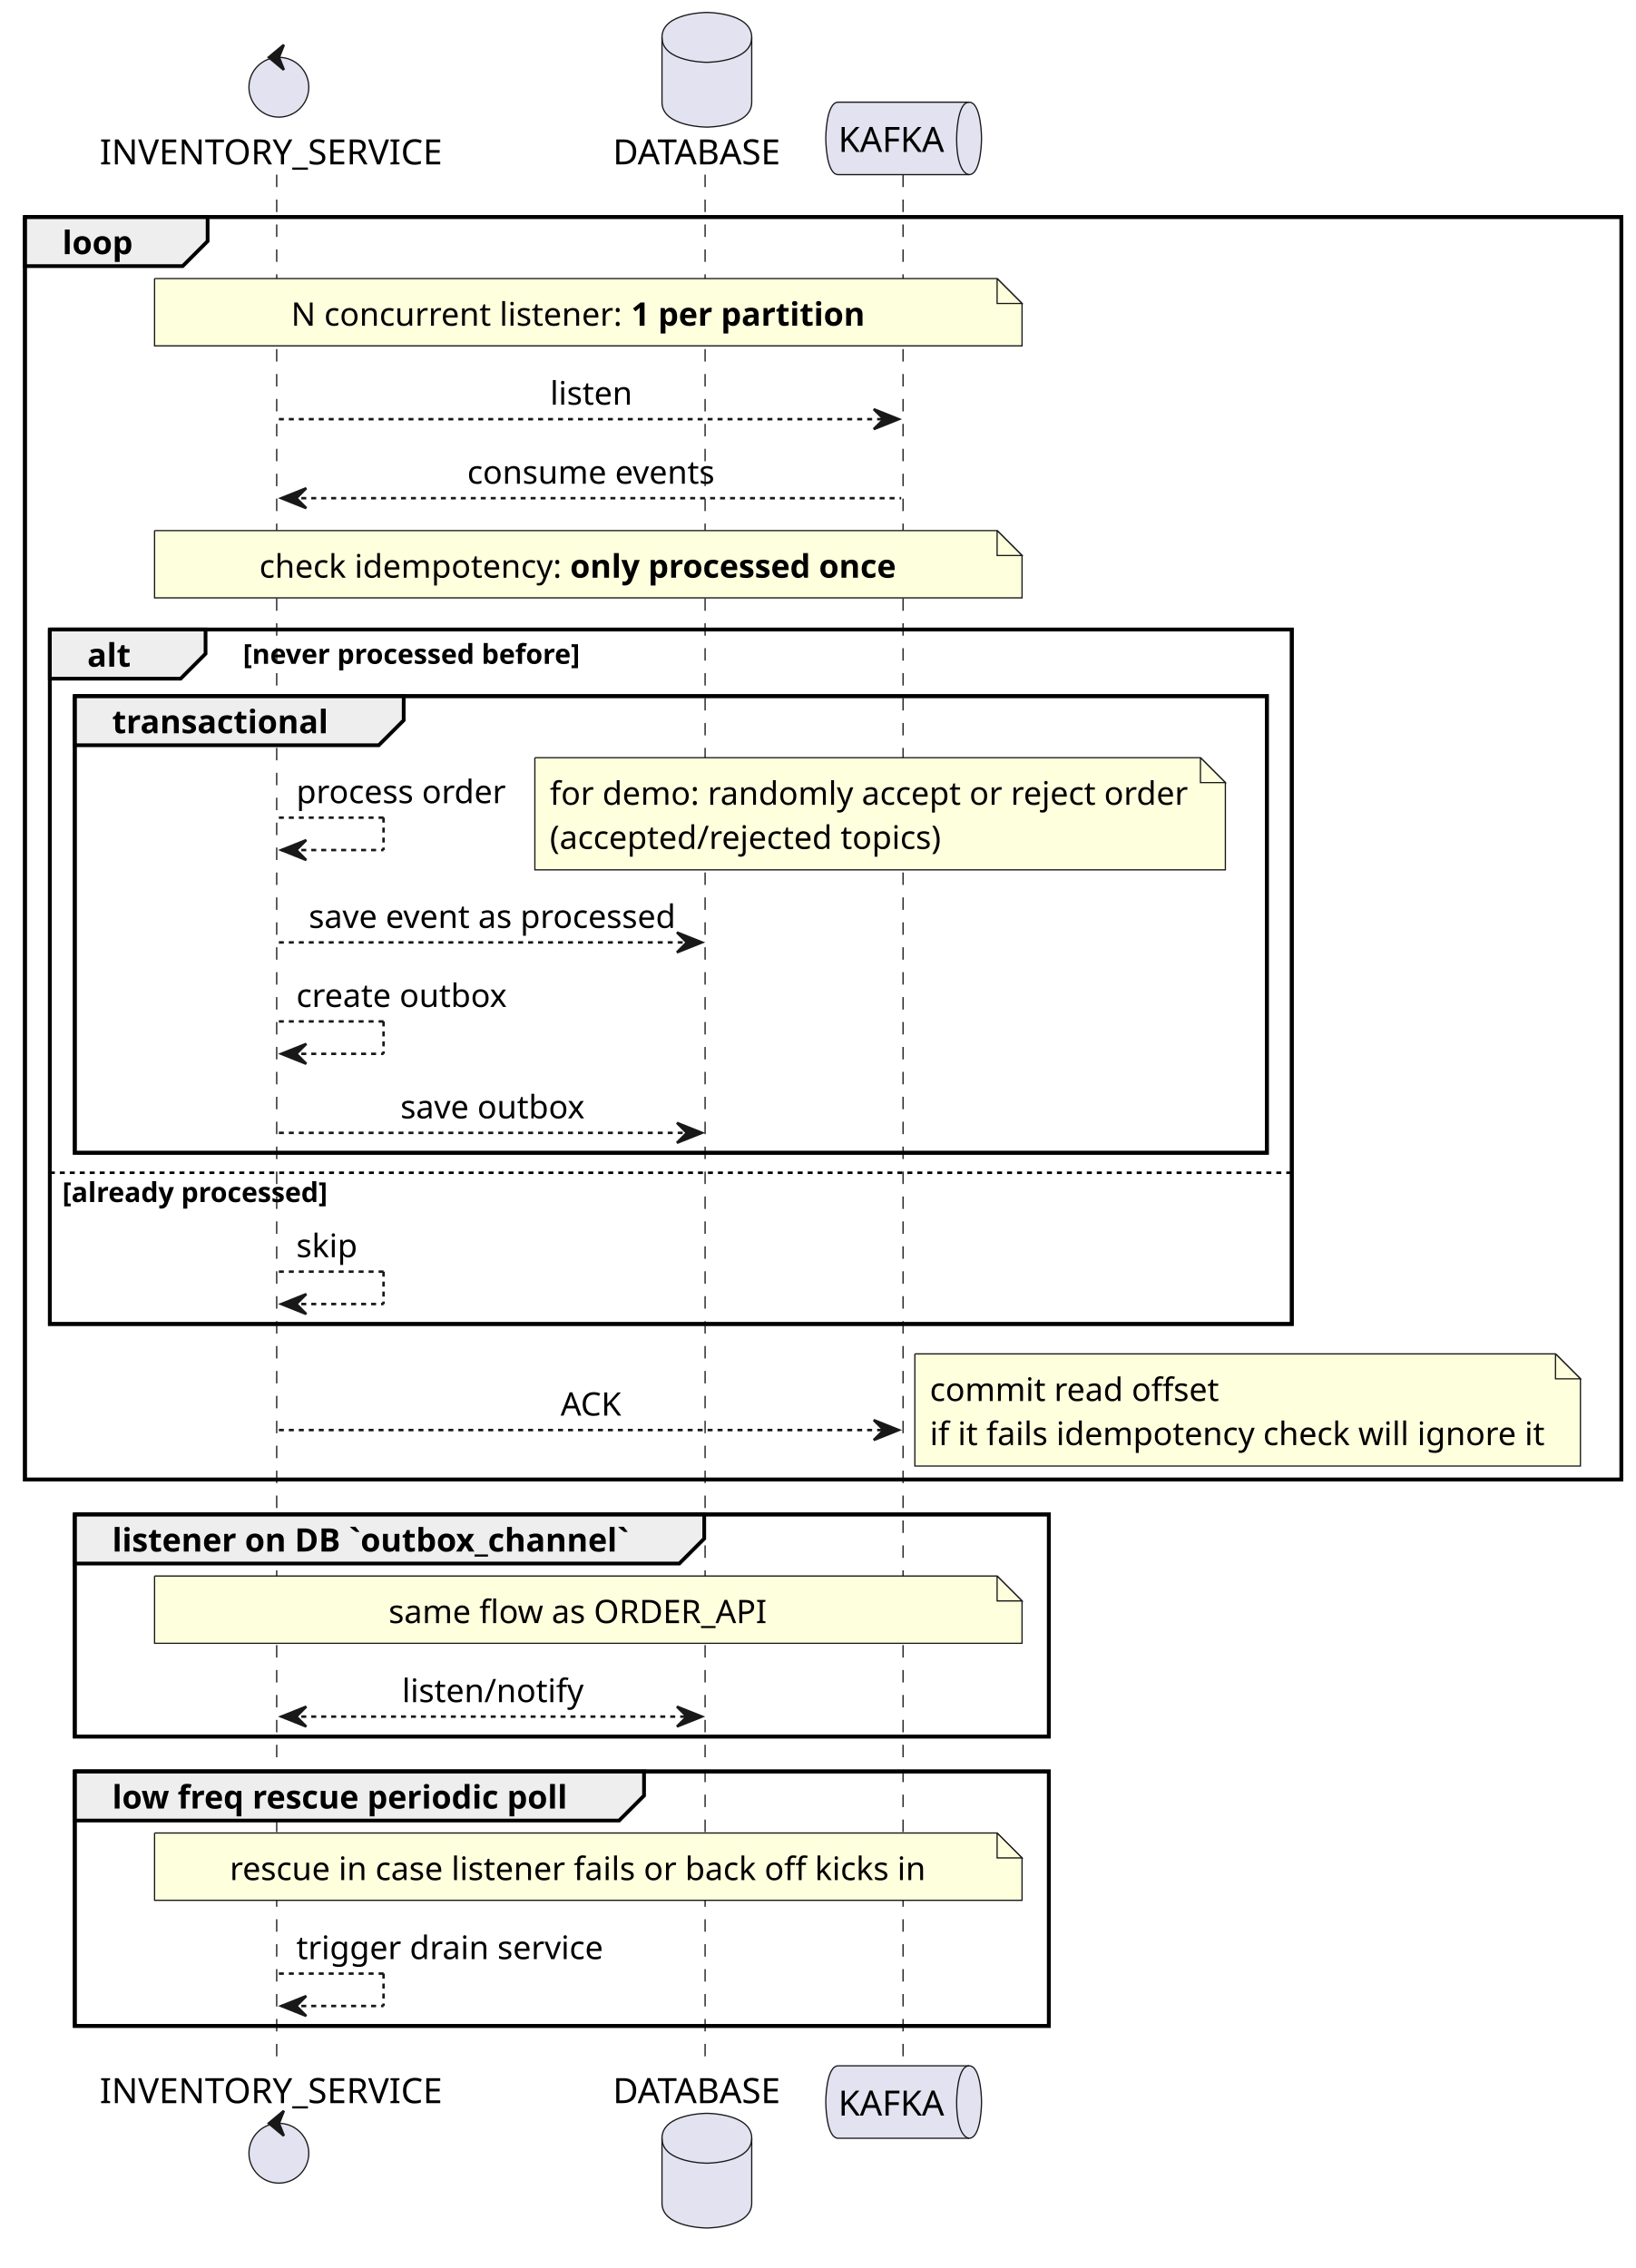
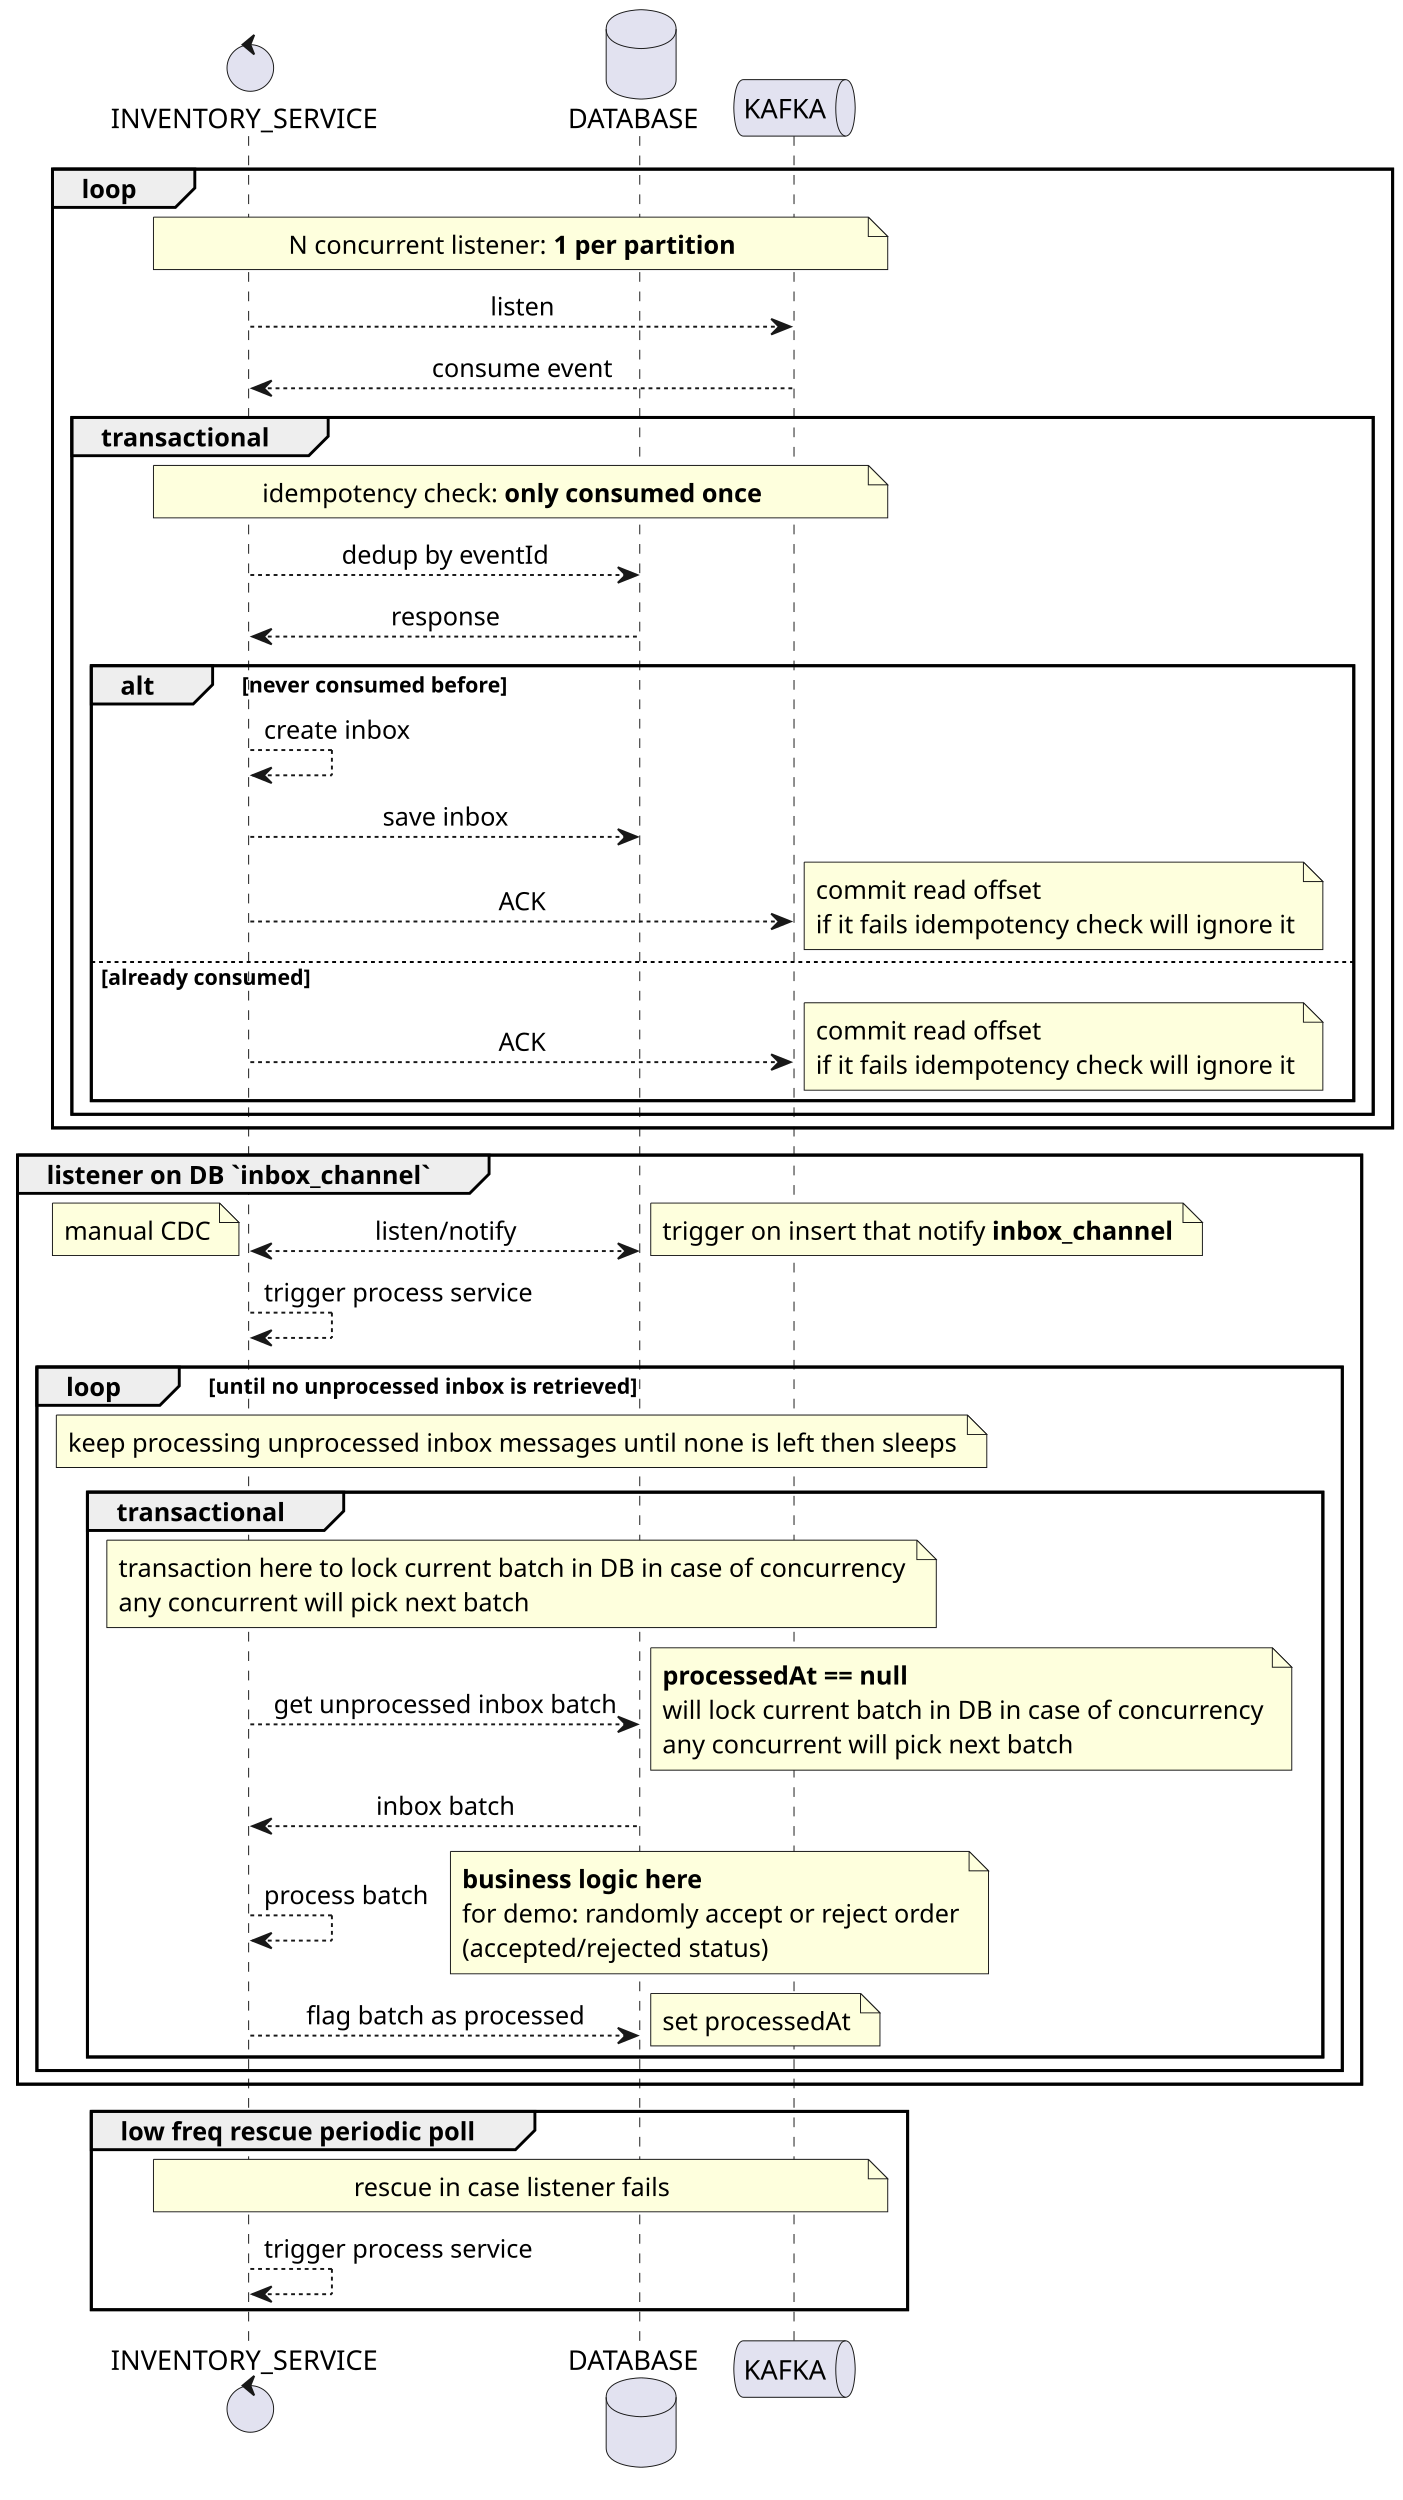
- <svg xmlns="http://www.w3.org/2000/svg" contentStyleType="text/css" data-diagram-type="SEQUENCE" height="910px" preserveAspectRatio="none" style="width:656px;height:910px;background:#FFFFFF;" version="1.1" viewBox="0 0 656 910" width="656px" zoomAndPan="magnify">
+ <svg xmlns="http://www.w3.org/2000/svg" contentStyleType="text/css" data-diagram-type="SEQUENCE" height="1287px" preserveAspectRatio="none" style="width:722px;height:1287px;background:#FFFFFF;" version="1.1" viewBox="0 0 722 1287" width="722px" zoomAndPan="magnify">
  <defs />
  <g>
-     <rect fill="none" height="506.572" style="stroke:#000000;stroke-width:1.5;" width="640.432" x="10" y="87.068" />
-     <rect fill="none" height="278.63" style="stroke:#000000;stroke-width:1.5;" width="498.22" x="20" y="252.598" />
-     <rect fill="none" height="183.236" style="stroke:#000000;stroke-width:1.5;" width="478.22" x="30" y="279.304" />
-     <rect fill="none" height="89.118" style="stroke:#000000;stroke-width:1.5;" width="390.755" x="30" y="607.64" />
-     <rect fill="none" height="102.118" style="stroke:#000000;stroke-width:1.5;" width="390.755" x="30" y="710.758" />
+     <rect fill="none" height="493.572" style="stroke:#000000;stroke-width:1.5;" width="689.929" x="27" y="87.068" />
+     <rect fill="none" height="358.748" style="stroke:#000000;stroke-width:1.5;" width="669.929" x="37" y="214.892" />
+     <rect fill="none" height="223.924" style="stroke:#000000;stroke-width:1.5;" width="649.929" x="47" y="342.716" />
+     <rect fill="none" height="478.296" style="stroke:#000000;stroke-width:1.5;" width="692.015" x="9" y="594.64" />
+     <rect fill="none" height="362.178" style="stroke:#000000;stroke-width:1.5;" width="672.015" x="19" y="703.758" />
+     <rect fill="none" height="290.766" style="stroke:#000000;stroke-width:1.5;" width="636.015" x="45" y="768.17" />
+     <rect fill="none" height="102.118" style="stroke:#000000;stroke-width:1.5;" width="420.252" x="47" y="1086.936" />
    <g class="participant-lifeline" data-entity-uid="part1" data-qualified-name="SERVICE" id="part1-lifeline">
      <g>
-         <rect fill="#000000" fill-opacity="0" height="759.808" width="8" x="107.866" y="70.068" />
-         <line style="stroke:#181818;stroke-width:0.5;stroke-dasharray:5,5;" x1="111" x2="111" y1="70.068" y2="829.876" />
+         <rect fill="#000000" fill-opacity="0" height="1135.986" width="8" x="124.866" y="70.068" />
+         <line style="stroke:#181818;stroke-width:0.5;stroke-dasharray:5,5;" x1="128" x2="128" y1="70.068" y2="1206.054" />
      </g>
    </g>
    <g class="participant-lifeline" data-entity-uid="part2" data-qualified-name="DB" id="part2-lifeline">
      <g>
-         <rect fill="#000000" fill-opacity="0" height="759.808" width="8" x="279.559" y="70.068" />
-         <line style="stroke:#181818;stroke-width:0.5;stroke-dasharray:5,5;" x1="282.853" x2="282.853" y1="70.068" y2="829.876" />
+         <rect fill="#000000" fill-opacity="0" height="1135.986" width="8" x="326.056" y="70.068" />
+         <line style="stroke:#181818;stroke-width:0.5;stroke-dasharray:5,5;" x1="329.35" x2="329.35" y1="70.068" y2="1206.054" />
      </g>
    </g>
    <g class="participant-lifeline" data-entity-uid="part3" data-qualified-name="K" id="part3-lifeline">
      <g>
-         <rect fill="#000000" fill-opacity="0" height="759.808" width="8" x="358.51" y="70.068" />
-         <line style="stroke:#181818;stroke-width:0.5;stroke-dasharray:5,5;" x1="362.265" x2="362.265" y1="70.068" y2="829.876" />
+         <rect fill="#000000" fill-opacity="0" height="1135.986" width="8" x="405.007" y="70.068" />
+         <line style="stroke:#181818;stroke-width:0.5;stroke-dasharray:5,5;" x1="408.762" x2="408.762" y1="70.068" y2="1206.054" />
      </g>
    </g>
    <g class="participant participant-head" data-entity-uid="part1" data-qualified-name="SERVICE" id="part1-head">
-       <text fill="#000000" font-family="sans-serif" font-size="14" lengthAdjust="spacing" textLength="137.731" x="40" y="65.966">INVENTORY_SERVICE</text>
-       <ellipse cx="111.866" cy="35" fill="#E2E2F0" rx="12" ry="12" style="stroke:#181818;stroke-width:0.5;" />
-       <polygon fill="#181818" points="107.866,23,113.866,18,111.866,23,113.866,28,107.866,23" style="stroke:#181818;stroke-width:1;" />
+       <text fill="#000000" font-family="sans-serif" font-size="14" lengthAdjust="spacing" textLength="137.731" x="57" y="65.966">INVENTORY_SERVICE</text>
+       <ellipse cx="128.866" cy="35" fill="#E2E2F0" rx="12" ry="12" style="stroke:#181818;stroke-width:0.5;" />
+       <polygon fill="#181818" points="124.866,23,130.866,18,128.866,23,130.866,28,124.866,23" style="stroke:#181818;stroke-width:1;" />
    </g>
    <g class="participant participant-tail" data-entity-uid="part1" data-qualified-name="SERVICE" id="part1-tail">
-       <text fill="#000000" font-family="sans-serif" font-size="14" lengthAdjust="spacing" textLength="137.731" x="40" y="843.842">INVENTORY_SERVICE</text>
-       <ellipse cx="111.866" cy="863.944" fill="#E2E2F0" rx="12" ry="12" style="stroke:#181818;stroke-width:0.5;" />
-       <polygon fill="#181818" points="107.866,851.944,113.866,846.944,111.866,851.944,113.866,856.944,107.866,851.944" style="stroke:#181818;stroke-width:1;" />
+       <text fill="#000000" font-family="sans-serif" font-size="14" lengthAdjust="spacing" textLength="137.731" x="57" y="1220.02">INVENTORY_SERVICE</text>
+       <ellipse cx="128.866" cy="1240.122" fill="#E2E2F0" rx="12" ry="12" style="stroke:#181818;stroke-width:0.5;" />
+       <polygon fill="#181818" points="124.866,1228.122,130.866,1223.122,128.866,1228.122,130.866,1233.122,124.866,1228.122" style="stroke:#181818;stroke-width:1;" />
    </g>
    <g class="participant participant-head" data-entity-uid="part2" data-qualified-name="DB" id="part2-head">
-       <text fill="#000000" font-family="sans-serif" font-size="14" lengthAdjust="spacing" textLength="69.412" x="245.853" y="65.966">DATABASE</text>
-       <path d="M265.559,15 C265.559,5 283.559,5 283.559,5 C283.559,5 301.559,5 301.559,15 L301.559,41 C301.559,51 283.559,51 283.559,51 C283.559,51 265.559,51 265.559,41 L265.559,15" fill="#E2E2F0" style="stroke:#181818;stroke-width:0.5;" />
-       <path d="M265.559,15 C265.559,25 283.559,25 283.559,25 C283.559,25 301.559,25 301.559,15" fill="none" style="stroke:#181818;stroke-width:0.5;" />
+       <text fill="#000000" font-family="sans-serif" font-size="14" lengthAdjust="spacing" textLength="69.412" x="292.35" y="65.966">DATABASE</text>
+       <path d="M312.056,15 C312.056,5 330.056,5 330.056,5 C330.056,5 348.056,5 348.056,15 L348.056,41 C348.056,51 330.056,51 330.056,51 C330.056,51 312.056,51 312.056,41 L312.056,15" fill="#E2E2F0" style="stroke:#181818;stroke-width:0.5;" />
+       <path d="M312.056,15 C312.056,25 330.056,25 330.056,25 C330.056,25 348.056,25 348.056,15" fill="none" style="stroke:#181818;stroke-width:0.5;" />
    </g>
    <g class="participant participant-tail" data-entity-uid="part2" data-qualified-name="DB" id="part2-tail">
-       <text fill="#000000" font-family="sans-serif" font-size="14" lengthAdjust="spacing" textLength="69.412" x="245.853" y="843.842">DATABASE</text>
-       <path d="M265.559,857.944 C265.559,847.944 283.559,847.944 283.559,847.944 C283.559,847.944 301.559,847.944 301.559,857.944 L301.559,883.944 C301.559,893.944 283.559,893.944 283.559,893.944 C283.559,893.944 265.559,893.944 265.559,883.944 L265.559,857.944" fill="#E2E2F0" style="stroke:#181818;stroke-width:0.5;" />
-       <path d="M265.559,857.944 C265.559,867.944 283.559,867.944 283.559,867.944 C283.559,867.944 301.559,867.944 301.559,857.944" fill="none" style="stroke:#181818;stroke-width:0.5;" />
+       <text fill="#000000" font-family="sans-serif" font-size="14" lengthAdjust="spacing" textLength="69.412" x="292.35" y="1220.02">DATABASE</text>
+       <path d="M312.056,1234.122 C312.056,1224.122 330.056,1224.122 330.056,1224.122 C330.056,1224.122 348.056,1224.122 348.056,1234.122 L348.056,1260.122 C348.056,1270.122 330.056,1270.122 330.056,1270.122 C330.056,1270.122 312.056,1270.122 312.056,1260.122 L312.056,1234.122" fill="#E2E2F0" style="stroke:#181818;stroke-width:0.5;" />
+       <path d="M312.056,1234.122 C312.056,1244.122 330.056,1244.122 330.056,1244.122 C330.056,1244.122 348.056,1244.122 348.056,1234.122" fill="none" style="stroke:#181818;stroke-width:0.5;" />
    </g>
    <g class="participant participant-head" data-entity-uid="part3" data-qualified-name="K" id="part3-head">
-       <path d="M336.265,41 L388.755,41 C393.755,41 393.755,55.534 393.755,55.534 C393.755,55.534 393.755,70.068 388.755,70.068 L336.265,70.068 C331.265,70.068 331.265,55.534 331.265,55.534 C331.265,55.534 331.265,41 336.265,41" fill="#E2E2F0" style="stroke:#181818;stroke-width:0.5;" />
-       <path d="M388.755,41 C383.755,41 383.755,55.534 383.755,55.534 C383.755,70.068 388.755,70.068 388.755,70.068" fill="none" style="stroke:#181818;stroke-width:0.5;" />
-       <text fill="#000000" font-family="sans-serif" font-size="14" lengthAdjust="spacing" textLength="42.49" x="336.265" y="60.966">KAFKA</text>
+       <path d="M382.762,41 L435.252,41 C440.252,41 440.252,55.534 440.252,55.534 C440.252,55.534 440.252,70.068 435.252,70.068 L382.762,70.068 C377.762,70.068 377.762,55.534 377.762,55.534 C377.762,55.534 377.762,41 382.762,41" fill="#E2E2F0" style="stroke:#181818;stroke-width:0.5;" />
+       <path d="M435.252,41 C430.252,41 430.252,55.534 430.252,55.534 C430.252,70.068 435.252,70.068 435.252,70.068" fill="none" style="stroke:#181818;stroke-width:0.5;" />
+       <text fill="#000000" font-family="sans-serif" font-size="14" lengthAdjust="spacing" textLength="42.49" x="382.762" y="60.966">KAFKA</text>
    </g>
    <g class="participant participant-tail" data-entity-uid="part3" data-qualified-name="K" id="part3-tail">
-       <path d="M336.265,828.876 L388.755,828.876 C393.755,828.876 393.755,843.41 393.755,843.41 C393.755,843.41 393.755,857.944 388.755,857.944 L336.265,857.944 C331.265,857.944 331.265,843.41 331.265,843.41 C331.265,843.41 331.265,828.876 336.265,828.876" fill="#E2E2F0" style="stroke:#181818;stroke-width:0.5;" />
-       <path d="M388.755,828.876 C383.755,828.876 383.755,843.41 383.755,843.41 C383.755,857.944 388.755,857.944 388.755,857.944" fill="none" style="stroke:#181818;stroke-width:0.5;" />
-       <text fill="#000000" font-family="sans-serif" font-size="14" lengthAdjust="spacing" textLength="42.49" x="336.265" y="848.842">KAFKA</text>
-     </g>
-     <path d="M10,87.068 L83.288,87.068 L83.288,96.774 L73.288,106.774 L10,106.774 L10,87.068" fill="#EEEEEE" style="stroke:#000000;stroke-width:1.5;" />
-     <rect fill="none" height="506.572" style="stroke:#000000;stroke-width:1.5;" width="640.432" x="10" y="87.068" />
-     <text fill="#000000" font-family="sans-serif" font-size="13" font-weight="bold" lengthAdjust="spacing" textLength="28.288" x="25" y="101.965">loop</text>
-     <path d="M62,111.774 L62,138.774 L410,138.774 L410,121.774 L400,111.774 L62,111.774" fill="#FEFFDD" style="stroke:#181818;stroke-width:0.5;" />
-     <path d="M400,111.774 L400,121.774 L410,121.774 L400,111.774" fill="#FEFFDD" style="stroke:#181818;stroke-width:0.5;" />
-     <text fill="#000000" font-family="sans-serif" font-size="13" lengthAdjust="spacing" textLength="133.029" x="116.775" y="130.671">N concurrent listener:</text>
-     <text fill="#000000" font-family="sans-serif" font-size="13" font-weight="bold" lengthAdjust="spacing" textLength="93.795" x="253.184" y="130.671">1 per partition</text>
+       <path d="M382.762,1205.054 L435.252,1205.054 C440.252,1205.054 440.252,1219.588 440.252,1219.588 C440.252,1219.588 440.252,1234.122 435.252,1234.122 L382.762,1234.122 C377.762,1234.122 377.762,1219.588 377.762,1219.588 C377.762,1219.588 377.762,1205.054 382.762,1205.054" fill="#E2E2F0" style="stroke:#181818;stroke-width:0.5;" />
+       <path d="M435.252,1205.054 C430.252,1205.054 430.252,1219.588 430.252,1219.588 C430.252,1234.122 435.252,1234.122 435.252,1234.122" fill="none" style="stroke:#181818;stroke-width:0.5;" />
+       <text fill="#000000" font-family="sans-serif" font-size="14" lengthAdjust="spacing" textLength="42.49" x="382.762" y="1225.02">KAFKA</text>
+     </g>
+     <path d="M27,87.068 L100.288,87.068 L100.288,96.774 L90.288,106.774 L27,106.774 L27,87.068" fill="#EEEEEE" style="stroke:#000000;stroke-width:1.5;" />
+     <rect fill="none" height="493.572" style="stroke:#000000;stroke-width:1.5;" width="689.929" x="27" y="87.068" />
+     <text fill="#000000" font-family="sans-serif" font-size="13" font-weight="bold" lengthAdjust="spacing" textLength="28.288" x="42" y="101.965">loop</text>
+     <path d="M79,111.774 L79,138.774 L457,138.774 L457,121.774 L447,111.774 L79,111.774" fill="#FEFFDD" style="stroke:#181818;stroke-width:0.5;" />
+     <path d="M447,111.774 L447,121.774 L457,121.774 L447,111.774" fill="#FEFFDD" style="stroke:#181818;stroke-width:0.5;" />
+     <text fill="#000000" font-family="sans-serif" font-size="13" lengthAdjust="spacing" textLength="133.029" x="148.524" y="130.671">N concurrent listener:</text>
+     <text fill="#000000" font-family="sans-serif" font-size="13" font-weight="bold" lengthAdjust="spacing" textLength="93.795" x="284.933" y="130.671">1 per partition</text>
    <g class="message" data-entity-1="part1" data-entity-2="part3" id="msg1">
-       <polygon fill="#181818" points="350.51,164.186,360.51,168.186,350.51,172.186,354.51,168.186" style="stroke:#181818;stroke-width:1;" />
-       <line style="stroke:#181818;stroke-width:1;stroke-dasharray:2,2;" x1="111.866" x2="356.51" y1="168.186" y2="168.186" />
-       <text fill="#000000" font-family="sans-serif" font-size="13" lengthAdjust="spacing" textLength="32.994" x="220.691" y="162.377">listen</text>
+       <polygon fill="#181818" points="397.007,164.186,407.007,168.186,397.007,172.186,401.007,168.186" style="stroke:#181818;stroke-width:1;" />
+       <line style="stroke:#181818;stroke-width:1;stroke-dasharray:2,2;" x1="128.866" x2="403.007" y1="168.186" y2="168.186" />
+       <text fill="#000000" font-family="sans-serif" font-size="13" lengthAdjust="spacing" textLength="32.994" x="252.439" y="162.377">listen</text>
    </g>
    <g class="message" data-entity-1="part3" data-entity-2="part1" id="msg2">
-       <polygon fill="#181818" points="122.866,195.892,112.866,199.892,122.866,203.892,118.866,199.892" style="stroke:#181818;stroke-width:1;" />
-       <line style="stroke:#181818;stroke-width:1;stroke-dasharray:2,2;" x1="116.866" x2="361.51" y1="199.892" y2="199.892" />
-       <text fill="#000000" font-family="sans-serif" font-size="13" lengthAdjust="spacing" textLength="99.489" x="187.443" y="194.083">consume events</text>
-     </g>
-     <path d="M62,212.892 L62,239.892 L410,239.892 L410,222.892 L400,212.892 L62,212.892" fill="#FEFFDD" style="stroke:#181818;stroke-width:0.5;" />
-     <path d="M400,212.892 L400,222.892 L410,222.892 L400,212.892" fill="#FEFFDD" style="stroke:#181818;stroke-width:0.5;" />
-     <text fill="#000000" font-family="sans-serif" font-size="13" lengthAdjust="spacing" textLength="121.277" x="104.029" y="231.789">check idempotency:</text>
-     <text fill="#000000" font-family="sans-serif" font-size="13" font-weight="bold" lengthAdjust="spacing" textLength="131.04" x="228.686" y="231.789">only processed once</text>
-     <path d="M20,252.598 L82.459,252.598 L82.459,262.304 L72.459,272.304 L20,272.304 L20,252.598" fill="#EEEEEE" style="stroke:#000000;stroke-width:1.5;" />
-     <rect fill="none" height="278.63" style="stroke:#000000;stroke-width:1.5;" width="498.22" x="20" y="252.598" />
-     <text fill="#000000" font-family="sans-serif" font-size="13" font-weight="bold" lengthAdjust="spacing" textLength="17.459" x="35" y="267.495">alt</text>
-     <text fill="#000000" font-family="sans-serif" font-size="11" font-weight="bold" lengthAdjust="spacing" textLength="135.827" x="97.459" y="266.357">[never processed before]</text>
-     <path d="M30,279.304 L161.944,279.304 L161.944,289.01 L151.944,299.01 L30,299.01 L30,279.304" fill="#EEEEEE" style="stroke:#000000;stroke-width:1.5;" />
-     <rect fill="none" height="183.236" style="stroke:#000000;stroke-width:1.5;" width="478.22" x="30" y="279.304" />
-     <text fill="#000000" font-family="sans-serif" font-size="13" font-weight="bold" lengthAdjust="spacing" textLength="86.944" x="45" y="294.201">transactional</text>
-     <g class="message" data-entity-1="part1" data-entity-2="part1" id="msg3">
-       <line style="stroke:#181818;stroke-width:1;stroke-dasharray:2,2;" x1="111.866" x2="153.866" y1="328.069" y2="328.069" />
-       <line style="stroke:#181818;stroke-width:1;stroke-dasharray:2,2;" x1="153.866" x2="153.866" y1="328.069" y2="341.069" />
-       <line style="stroke:#181818;stroke-width:1;stroke-dasharray:2,2;" x1="112.866" x2="153.866" y1="341.069" y2="341.069" />
-       <polygon fill="#181818" points="122.866,337.069,112.866,341.069,122.866,345.069,118.866,341.069" style="stroke:#181818;stroke-width:1;" />
-       <text fill="#000000" font-family="sans-serif" font-size="13" lengthAdjust="spacing" textLength="84.565" x="118.866" y="322.26">process order</text>
-     </g>
-     <path d="M214.565,304.01 L214.565,349.01 L491.565,349.01 L491.565,314.01 L481.565,304.01 L214.565,304.01" fill="#FEFFDD" style="stroke:#181818;stroke-width:0.5;" />
-     <path d="M481.565,304.01 L481.565,314.01 L491.565,314.01 L481.565,304.01" fill="#FEFFDD" style="stroke:#181818;stroke-width:0.5;" />
-     <text fill="#000000" font-family="sans-serif" font-size="13" lengthAdjust="spacing" textLength="256.789" x="220.565" y="322.907">for demo: randomly accept or reject order</text>
-     <text fill="#000000" font-family="sans-serif" font-size="13" lengthAdjust="spacing" textLength="157.157" x="220.565" y="340.613">(accepted/rejected topics)</text>
-     <g class="message" data-entity-1="part1" data-entity-2="part2" id="msg5">
-       <polygon fill="#181818" points="271.559,374.128,281.559,378.128,271.559,382.128,275.559,378.128" style="stroke:#181818;stroke-width:1;" />
-       <line style="stroke:#181818;stroke-width:1;stroke-dasharray:2,2;" x1="111.866" x2="277.559" y1="378.128" y2="378.128" />
-       <text fill="#000000" font-family="sans-serif" font-size="13" lengthAdjust="spacing" textLength="147.693" x="123.866" y="372.319">save event as processed</text>
-     </g>
-     <g class="message" data-entity-1="part1" data-entity-2="part1" id="msg6">
-       <line style="stroke:#181818;stroke-width:1;stroke-dasharray:2,2;" x1="111.866" x2="153.866" y1="409.834" y2="409.834" />
-       <line style="stroke:#181818;stroke-width:1;stroke-dasharray:2,2;" x1="153.866" x2="153.866" y1="409.834" y2="422.834" />
-       <line style="stroke:#181818;stroke-width:1;stroke-dasharray:2,2;" x1="112.866" x2="153.866" y1="422.834" y2="422.834" />
-       <polygon fill="#181818" points="122.866,418.834,112.866,422.834,122.866,426.834,118.866,422.834" style="stroke:#181818;stroke-width:1;" />
-       <text fill="#000000" font-family="sans-serif" font-size="13" lengthAdjust="spacing" textLength="84.968" x="118.866" y="404.025">create outbox</text>
-     </g>
-     <g class="message" data-entity-1="part1" data-entity-2="part2" id="msg7">
-       <polygon fill="#181818" points="271.559,450.54,281.559,454.54,271.559,458.54,275.559,454.54" style="stroke:#181818;stroke-width:1;" />
-       <line style="stroke:#181818;stroke-width:1;stroke-dasharray:2,2;" x1="111.866" x2="277.559" y1="454.54" y2="454.54" />
-       <text fill="#000000" font-family="sans-serif" font-size="13" lengthAdjust="spacing" textLength="74.165" x="160.63" y="448.731">save outbox</text>
-     </g>
-     <line style="stroke:#000000;stroke-width:1;stroke-dasharray:2,2;" x1="20" x2="518.22" y1="470.54" y2="470.54" />
-     <text fill="#000000" font-family="sans-serif" font-size="11" font-weight="bold" lengthAdjust="spacing" textLength="106.82" x="25" y="482.299">[already processed]</text>
-     <g class="message" data-entity-1="part1" data-entity-2="part1" id="msg8">
-       <line style="stroke:#181818;stroke-width:1;stroke-dasharray:2,2;" x1="111.866" x2="153.866" y1="510.228" y2="510.228" />
-       <line style="stroke:#181818;stroke-width:1;stroke-dasharray:2,2;" x1="153.866" x2="153.866" y1="510.228" y2="523.228" />
-       <line style="stroke:#181818;stroke-width:1;stroke-dasharray:2,2;" x1="112.866" x2="153.866" y1="523.228" y2="523.228" />
-       <polygon fill="#181818" points="122.866,519.228,112.866,523.228,122.866,527.228,118.866,523.228" style="stroke:#181818;stroke-width:1;" />
-       <text fill="#000000" font-family="sans-serif" font-size="13" lengthAdjust="spacing" textLength="24.518" x="118.866" y="504.419">skip</text>
-     </g>
+       <polygon fill="#181818" points="139.866,195.892,129.866,199.892,139.866,203.892,135.866,199.892" style="stroke:#181818;stroke-width:1;" />
+       <line style="stroke:#181818;stroke-width:1;stroke-dasharray:2,2;" x1="133.866" x2="408.007" y1="199.892" y2="199.892" />
+       <text fill="#000000" font-family="sans-serif" font-size="13" lengthAdjust="spacing" textLength="93.262" x="222.305" y="194.083">consume event</text>
+     </g>
+     <path d="M37,214.892 L168.944,214.892 L168.944,224.598 L158.944,234.598 L37,234.598 L37,214.892" fill="#EEEEEE" style="stroke:#000000;stroke-width:1.5;" />
+     <rect fill="none" height="358.748" style="stroke:#000000;stroke-width:1.5;" width="669.929" x="37" y="214.892" />
+     <text fill="#000000" font-family="sans-serif" font-size="13" font-weight="bold" lengthAdjust="spacing" textLength="86.944" x="52" y="229.789">transactional</text>
+     <path d="M79,239.598 L79,266.598 L457,266.598 L457,249.598 L447,239.598 L79,239.598" fill="#FEFFDD" style="stroke:#181818;stroke-width:0.5;" />
+     <path d="M447,239.598 L447,249.598 L457,249.598 L447,239.598" fill="#FEFFDD" style="stroke:#181818;stroke-width:0.5;" />
+     <text fill="#000000" font-family="sans-serif" font-size="13" lengthAdjust="spacing" textLength="121.277" x="134.991" y="258.495">idempotency check:</text>
+     <text fill="#000000" font-family="sans-serif" font-size="13" font-weight="bold" lengthAdjust="spacing" textLength="132.613" x="259.648" y="258.495">only consumed once</text>
+     <g class="message" data-entity-1="part1" data-entity-2="part2" id="msg3">
+       <polygon fill="#181818" points="318.056,292.01,328.056,296.01,318.056,300.01,322.056,296.01" style="stroke:#181818;stroke-width:1;" />
+       <line style="stroke:#181818;stroke-width:1;stroke-dasharray:2,2;" x1="128.866" x2="324.056" y1="296.01" y2="296.01" />
+       <text fill="#000000" font-family="sans-serif" font-size="13" lengthAdjust="spacing" textLength="107.133" x="175.894" y="290.201">dedup by eventId</text>
+     </g>
+     <g class="message" data-entity-1="part2" data-entity-2="part1" id="msg4">
+       <polygon fill="#181818" points="139.866,323.716,129.866,327.716,139.866,331.716,135.866,327.716" style="stroke:#181818;stroke-width:1;" />
+       <line style="stroke:#181818;stroke-width:1;stroke-dasharray:2,2;" x1="133.866" x2="329.056" y1="327.716" y2="327.716" />
+       <text fill="#000000" font-family="sans-serif" font-size="13" lengthAdjust="spacing" textLength="56.381" x="201.27" y="321.907">response</text>
+     </g>
+     <path d="M47,342.716 L109.459,342.716 L109.459,352.422 L99.459,362.422 L47,362.422 L47,342.716" fill="#EEEEEE" style="stroke:#000000;stroke-width:1.5;" />
+     <rect fill="none" height="223.924" style="stroke:#000000;stroke-width:1.5;" width="649.929" x="47" y="342.716" />
+     <text fill="#000000" font-family="sans-serif" font-size="13" font-weight="bold" lengthAdjust="spacing" textLength="17.459" x="62" y="357.613">alt</text>
+     <text fill="#000000" font-family="sans-serif" font-size="11" font-weight="bold" lengthAdjust="spacing" textLength="137.158" x="124.459" y="356.475">[never consumed before]</text>
+     <g class="message" data-entity-1="part1" data-entity-2="part1" id="msg5">
+       <line style="stroke:#181818;stroke-width:1;stroke-dasharray:2,2;" x1="128.866" x2="170.866" y1="386.128" y2="386.128" />
+       <line style="stroke:#181818;stroke-width:1;stroke-dasharray:2,2;" x1="170.866" x2="170.866" y1="386.128" y2="399.128" />
+       <line style="stroke:#181818;stroke-width:1;stroke-dasharray:2,2;" x1="129.866" x2="170.866" y1="399.128" y2="399.128" />
+       <polygon fill="#181818" points="139.866,395.128,129.866,399.128,139.866,403.128,135.866,399.128" style="stroke:#181818;stroke-width:1;" />
+       <text fill="#000000" font-family="sans-serif" font-size="13" lengthAdjust="spacing" textLength="75.764" x="135.866" y="380.319">create inbox</text>
+     </g>
+     <g class="message" data-entity-1="part1" data-entity-2="part2" id="msg6">
+       <polygon fill="#181818" points="318.056,426.834,328.056,430.834,318.056,434.834,322.056,430.834" style="stroke:#181818;stroke-width:1;" />
+       <line style="stroke:#181818;stroke-width:1;stroke-dasharray:2,2;" x1="128.866" x2="324.056" y1="430.834" y2="430.834" />
+       <text fill="#000000" font-family="sans-serif" font-size="13" lengthAdjust="spacing" textLength="64.961" x="196.98" y="425.025">save inbox</text>
+     </g>
+     <g class="message" data-entity-1="part1" data-entity-2="part3" id="msg7">
+       <polygon fill="#181818" points="397.007,470.393,407.007,474.393,397.007,478.393,401.007,474.393" style="stroke:#181818;stroke-width:1;" />
+       <line style="stroke:#181818;stroke-width:1;stroke-dasharray:2,2;" x1="128.866" x2="403.007" y1="474.393" y2="474.393" />
+       <text fill="#000000" font-family="sans-serif" font-size="13" lengthAdjust="spacing" textLength="24.57" x="256.651" y="468.584">ACK</text>
+     </g>
+     <path d="M414,443.834 L414,488.834 L681,488.834 L681,453.834 L671,443.834 L414,443.834" fill="#FEFFDD" style="stroke:#181818;stroke-width:0.5;" />
+     <path d="M671,443.834 L671,453.834 L681,453.834 L671,443.834" fill="#FEFFDD" style="stroke:#181818;stroke-width:0.5;" />
+     <text fill="#000000" font-family="sans-serif" font-size="13" lengthAdjust="spacing" textLength="116.272" x="420" y="462.731">commit read offset</text>
+     <text fill="#000000" font-family="sans-serif" font-size="13" lengthAdjust="spacing" textLength="246.922" x="420" y="480.437">if it fails idempotency check will ignore it</text>
+     <line style="stroke:#000000;stroke-width:1;stroke-dasharray:2,2;" x1="47" x2="696.929" y1="495.246" y2="495.246" />
+     <text fill="#000000" font-family="sans-serif" font-size="11" font-weight="bold" lengthAdjust="spacing" textLength="108.151" x="52" y="507.005">[already consumed]</text>
    <g class="message" data-entity-1="part1" data-entity-2="part3" id="msg9">
-       <polygon fill="#181818" points="350.51,569.787,360.51,573.787,350.51,577.787,354.51,573.787" style="stroke:#181818;stroke-width:1;" />
-       <line style="stroke:#181818;stroke-width:1;stroke-dasharray:2,2;" x1="111.866" x2="356.51" y1="573.787" y2="573.787" />
-       <text fill="#000000" font-family="sans-serif" font-size="13" lengthAdjust="spacing" textLength="24.57" x="224.903" y="567.978">ACK</text>
-     </g>
-     <path d="M367,543.228 L367,588.228 L634,588.228 L634,553.228 L624,543.228 L367,543.228" fill="#FEFFDD" style="stroke:#181818;stroke-width:0.5;" />
-     <path d="M624,543.228 L624,553.228 L634,553.228 L624,543.228" fill="#FEFFDD" style="stroke:#181818;stroke-width:0.5;" />
-     <text fill="#000000" font-family="sans-serif" font-size="13" lengthAdjust="spacing" textLength="116.272" x="373" y="562.125">commit read offset</text>
-     <text fill="#000000" font-family="sans-serif" font-size="13" lengthAdjust="spacing" textLength="246.922" x="373" y="579.831">if it fails idempotency check will ignore it</text>
-     <path d="M30,607.64 L282.506,607.64 L282.506,617.346 L272.506,627.346 L30,627.346 L30,607.64" fill="#EEEEEE" style="stroke:#000000;stroke-width:1.5;" />
-     <rect fill="none" height="89.118" style="stroke:#000000;stroke-width:1.5;" width="390.755" x="30" y="607.64" />
-     <text fill="#000000" font-family="sans-serif" font-size="13" font-weight="bold" lengthAdjust="spacing" textLength="207.506" x="45" y="622.537">listener on DB `outbox_channel`</text>
-     <path d="M62,632.346 L62,659.346 L410,659.346 L410,642.346 L400,632.346 L62,632.346" fill="#FEFFDD" style="stroke:#181818;stroke-width:0.5;" />
-     <path d="M400,632.346 L400,642.346 L410,642.346 L400,632.346" fill="#FEFFDD" style="stroke:#181818;stroke-width:0.5;" />
-     <text fill="#000000" font-family="sans-serif" font-size="13" lengthAdjust="spacing" textLength="151.97" x="155.892" y="651.243">same flow as ORDER_API</text>
+       <polygon fill="#181818" points="397.007,542.787,407.007,546.787,397.007,550.787,401.007,546.787" style="stroke:#181818;stroke-width:1;" />
+       <line style="stroke:#181818;stroke-width:1;stroke-dasharray:2,2;" x1="128.866" x2="403.007" y1="546.787" y2="546.787" />
+       <text fill="#000000" font-family="sans-serif" font-size="13" lengthAdjust="spacing" textLength="24.57" x="256.651" y="540.978">ACK</text>
+     </g>
+     <path d="M414,516.228 L414,561.228 L681,561.228 L681,526.228 L671,516.228 L414,516.228" fill="#FEFFDD" style="stroke:#181818;stroke-width:0.5;" />
+     <path d="M671,516.228 L671,526.228 L681,526.228 L671,516.228" fill="#FEFFDD" style="stroke:#181818;stroke-width:0.5;" />
+     <text fill="#000000" font-family="sans-serif" font-size="13" lengthAdjust="spacing" textLength="116.272" x="420" y="535.125">commit read offset</text>
+     <text fill="#000000" font-family="sans-serif" font-size="13" lengthAdjust="spacing" textLength="246.922" x="420" y="552.831">if it fails idempotency check will ignore it</text>
+     <path d="M9,594.64 L251.782,594.64 L251.782,604.346 L241.782,614.346 L9,614.346 L9,594.64" fill="#EEEEEE" style="stroke:#000000;stroke-width:1.5;" />
+     <rect fill="none" height="478.296" style="stroke:#000000;stroke-width:1.5;" width="692.015" x="9" y="594.64" />
+     <text fill="#000000" font-family="sans-serif" font-size="13" font-weight="bold" lengthAdjust="spacing" textLength="197.782" x="24" y="609.537">listener on DB `inbox_channel`</text>
    <g class="message" data-entity-1="part1" data-entity-2="part2" id="msg11">
-       <polygon fill="#181818" points="122.866,684.758,112.866,688.758,122.866,692.758,118.866,688.758" style="stroke:#181818;stroke-width:1;" />
-       <polygon fill="#181818" points="271.559,684.758,281.559,688.758,271.559,692.758,275.559,688.758" style="stroke:#181818;stroke-width:1;" />
-       <line style="stroke:#181818;stroke-width:1;stroke-dasharray:2,2;" x1="116.866" x2="277.559" y1="688.758" y2="688.758" />
-       <text fill="#000000" font-family="sans-serif" font-size="13" lengthAdjust="spacing" textLength="72.878" x="161.273" y="682.949">listen/notify</text>
-     </g>
-     <path d="M30,710.758 L258.365,710.758 L258.365,720.464 L248.365,730.464 L30,730.464 L30,710.758" fill="#EEEEEE" style="stroke:#000000;stroke-width:1.5;" />
-     <rect fill="none" height="102.118" style="stroke:#000000;stroke-width:1.5;" width="390.755" x="30" y="710.758" />
-     <text fill="#000000" font-family="sans-serif" font-size="13" font-weight="bold" lengthAdjust="spacing" textLength="183.365" x="45" y="725.655">low freq rescue periodic poll</text>
-     <path d="M62,735.464 L62,762.464 L410,762.464 L410,745.464 L400,735.464 L62,735.464" fill="#FEFFDD" style="stroke:#181818;stroke-width:0.5;" />
-     <path d="M400,735.464 L400,745.464 L410,745.464 L400,735.464" fill="#FEFFDD" style="stroke:#181818;stroke-width:0.5;" />
-     <text fill="#000000" font-family="sans-serif" font-size="13" lengthAdjust="spacing" textLength="279.435" x="92.16" y="754.361">rescue in case listener fails or back off kicks in</text>
-     <g class="message" data-entity-1="part1" data-entity-2="part1" id="msg12">
-       <line style="stroke:#181818;stroke-width:1;stroke-dasharray:2,2;" x1="111.866" x2="153.866" y1="791.876" y2="791.876" />
-       <line style="stroke:#181818;stroke-width:1;stroke-dasharray:2,2;" x1="153.866" x2="153.866" y1="791.876" y2="804.876" />
-       <line style="stroke:#181818;stroke-width:1;stroke-dasharray:2,2;" x1="112.866" x2="153.866" y1="804.876" y2="804.876" />
-       <polygon fill="#181818" points="122.866,800.876,112.866,804.876,122.866,808.876,118.866,804.876" style="stroke:#181818;stroke-width:1;" />
-       <text fill="#000000" font-family="sans-serif" font-size="13" lengthAdjust="spacing" textLength="123.37" x="118.866" y="786.067">trigger drain service</text>
+       <polygon fill="#181818" points="139.866,640.052,129.866,644.052,139.866,648.052,135.866,644.052" style="stroke:#181818;stroke-width:1;" />
+       <polygon fill="#181818" points="318.056,640.052,328.056,644.052,318.056,648.052,322.056,644.052" style="stroke:#181818;stroke-width:1;" />
+       <line style="stroke:#181818;stroke-width:1;stroke-dasharray:2,2;" x1="133.866" x2="324.056" y1="644.052" y2="644.052" />
+       <text fill="#000000" font-family="sans-serif" font-size="13" lengthAdjust="spacing" textLength="72.878" x="193.022" y="638.243">listen/notify</text>
+     </g>
+     <path d="M27,619.346 L27,646.346 L123,646.346 L123,629.346 L113,619.346 L27,619.346" fill="#FEFFDD" style="stroke:#181818;stroke-width:0.5;" />
+     <path d="M113,619.346 L113,629.346 L123,629.346 L113,619.346" fill="#FEFFDD" style="stroke:#181818;stroke-width:0.5;" />
+     <text fill="#000000" font-family="sans-serif" font-size="13" lengthAdjust="spacing" textLength="75.465" x="33" y="638.243">manual CDC</text>
+     <path d="M335,619.346 L335,646.346 L619,646.346 L619,629.346 L609,619.346 L335,619.346" fill="#FEFFDD" style="stroke:#181818;stroke-width:0.5;" />
+     <path d="M609,619.346 L609,629.346 L619,629.346 L609,619.346" fill="#FEFFDD" style="stroke:#181818;stroke-width:0.5;" />
+     <text fill="#000000" font-family="sans-serif" font-size="13" lengthAdjust="spacing" textLength="166.296" x="341" y="638.243">trigger on insert that notify</text>
+     <text fill="#000000" font-family="sans-serif" font-size="13" font-weight="bold" lengthAdjust="spacing" textLength="93.444" x="510.676" y="638.243">inbox_channel</text>
+     <g class="message" data-entity-1="part1" data-entity-2="part1" id="msg13">
+       <line style="stroke:#181818;stroke-width:1;stroke-dasharray:2,2;" x1="128.866" x2="170.866" y1="675.758" y2="675.758" />
+       <line style="stroke:#181818;stroke-width:1;stroke-dasharray:2,2;" x1="170.866" x2="170.866" y1="675.758" y2="688.758" />
+       <line style="stroke:#181818;stroke-width:1;stroke-dasharray:2,2;" x1="129.866" x2="170.866" y1="688.758" y2="688.758" />
+       <polygon fill="#181818" points="139.866,684.758,129.866,688.758,139.866,692.758,135.866,688.758" style="stroke:#181818;stroke-width:1;" />
+       <text fill="#000000" font-family="sans-serif" font-size="13" lengthAdjust="spacing" textLength="138.58" x="135.866" y="669.949">trigger process service</text>
+     </g>
+     <path d="M19,703.758 L92.288,703.758 L92.288,713.464 L82.288,723.464 L19,723.464 L19,703.758" fill="#EEEEEE" style="stroke:#000000;stroke-width:1.5;" />
+     <rect fill="none" height="362.178" style="stroke:#000000;stroke-width:1.5;" width="672.015" x="19" y="703.758" />
+     <text fill="#000000" font-family="sans-serif" font-size="13" font-weight="bold" lengthAdjust="spacing" textLength="28.288" x="34" y="718.655">loop</text>
+     <text fill="#000000" font-family="sans-serif" font-size="11" font-weight="bold" lengthAdjust="spacing" textLength="221.703" x="107.288" y="717.517">[until no unprocessed inbox is retrieved]</text>
+     <path d="M29,728.464 L29,755.464 L508,755.464 L508,738.464 L498,728.464 L29,728.464" fill="#FEFFDD" style="stroke:#181818;stroke-width:0.5;" />
+     <path d="M498,728.464 L498,738.464 L508,738.464 L498,728.464" fill="#FEFFDD" style="stroke:#181818;stroke-width:0.5;" />
+     <text fill="#000000" font-family="sans-serif" font-size="13" lengthAdjust="spacing" textLength="458.328" x="35" y="747.361">keep processing unprocessed inbox messages until none is left then sleeps</text>
+     <path d="M45,768.17 L176.944,768.17 L176.944,777.876 L166.944,787.876 L45,787.876 L45,768.17" fill="#EEEEEE" style="stroke:#000000;stroke-width:1.5;" />
+     <rect fill="none" height="290.766" style="stroke:#000000;stroke-width:1.5;" width="636.015" x="45" y="768.17" />
+     <text fill="#000000" font-family="sans-serif" font-size="13" font-weight="bold" lengthAdjust="spacing" textLength="86.944" x="60" y="783.067">transactional</text>
+     <path d="M55,792.876 L55,837.876 L482,837.876 L482,802.876 L472,792.876 L55,792.876" fill="#FEFFDD" style="stroke:#181818;stroke-width:0.5;" />
+     <path d="M472,792.876 L472,802.876 L482,802.876 L472,792.876" fill="#FEFFDD" style="stroke:#181818;stroke-width:0.5;" />
+     <text fill="#000000" font-family="sans-serif" font-size="13" lengthAdjust="spacing" textLength="406.159" x="61" y="811.773">transaction here to lock current batch in DB in case of concurrency</text>
+     <text fill="#000000" font-family="sans-serif" font-size="13" lengthAdjust="spacing" textLength="212.069" x="61" y="829.479">any concurrent will pick next batch</text>
+     <g class="message" data-entity-1="part1" data-entity-2="part2" id="msg14">
+       <polygon fill="#181818" points="318.056,883.7,328.056,887.7,318.056,891.7,322.056,887.7" style="stroke:#181818;stroke-width:1;" />
+       <line style="stroke:#181818;stroke-width:1;stroke-dasharray:2,2;" x1="128.866" x2="324.056" y1="887.7" y2="887.7" />
+       <text fill="#000000" font-family="sans-serif" font-size="13" lengthAdjust="spacing" textLength="177.19" x="140.866" y="881.891">get unprocessed inbox batch</text>
+     </g>
+     <path d="M335,848.288 L335,911.288 L665,911.288 L665,858.288 L655,848.288 L335,848.288" fill="#FEFFDD" style="stroke:#181818;stroke-width:0.5;" />
+     <path d="M655,848.288 L655,858.288 L665,858.288 L655,848.288" fill="#FEFFDD" style="stroke:#181818;stroke-width:0.5;" />
+     <text fill="#000000" font-family="sans-serif" font-size="13" font-weight="bold" lengthAdjust="spacing" textLength="126.633" x="341" y="867.185">processedAt == null</text>
+     <text fill="#000000" font-family="sans-serif" font-size="13" lengthAdjust="spacing" textLength="309.959" x="341" y="884.891">will lock current batch in DB in case of concurrency</text>
+     <text fill="#000000" font-family="sans-serif" font-size="13" lengthAdjust="spacing" textLength="212.069" x="341" y="902.597">any concurrent will pick next batch</text>
+     <g class="message" data-entity-1="part2" data-entity-2="part1" id="msg16">
+       <polygon fill="#181818" points="139.866,936.112,129.866,940.112,139.866,944.112,135.866,940.112" style="stroke:#181818;stroke-width:1;" />
+       <line style="stroke:#181818;stroke-width:1;stroke-dasharray:2,2;" x1="133.866" x2="329.056" y1="940.112" y2="940.112" />
+       <text fill="#000000" font-family="sans-serif" font-size="13" lengthAdjust="spacing" textLength="71.76" x="193.581" y="934.303">inbox batch</text>
+     </g>
+     <g class="message" data-entity-1="part1" data-entity-2="part1" id="msg17">
+       <line style="stroke:#181818;stroke-width:1;stroke-dasharray:2,2;" x1="128.866" x2="170.866" y1="986.024" y2="986.024" />
+       <line style="stroke:#181818;stroke-width:1;stroke-dasharray:2,2;" x1="170.866" x2="170.866" y1="986.024" y2="999.024" />
+       <line style="stroke:#181818;stroke-width:1;stroke-dasharray:2,2;" x1="129.866" x2="170.866" y1="999.024" y2="999.024" />
+       <polygon fill="#181818" points="139.866,995.024,129.866,999.024,139.866,1003.024,135.866,999.024" style="stroke:#181818;stroke-width:1;" />
+       <text fill="#000000" font-family="sans-serif" font-size="13" lengthAdjust="spacing" textLength="84.89" x="135.866" y="980.215">process batch</text>
+     </g>
+     <path d="M231.89,953.112 L231.89,1016.112 L508.89,1016.112 L508.89,963.112 L498.89,953.112 L231.89,953.112" fill="#FEFFDD" style="stroke:#181818;stroke-width:0.5;" />
+     <path d="M498.89,953.112 L498.89,963.112 L508.89,963.112 L498.89,953.112" fill="#FEFFDD" style="stroke:#181818;stroke-width:0.5;" />
+     <text fill="#000000" font-family="sans-serif" font-size="13" font-weight="bold" lengthAdjust="spacing" textLength="123.799" x="237.89" y="972.009">business logic here</text>
+     <text fill="#000000" font-family="sans-serif" font-size="13" lengthAdjust="spacing" textLength="256.789" x="237.89" y="989.715">for demo: randomly accept or reject order</text>
+     <text fill="#000000" font-family="sans-serif" font-size="13" lengthAdjust="spacing" textLength="157.95" x="237.89" y="1007.421">(accepted/rejected status)</text>
+     <g class="message" data-entity-1="part1" data-entity-2="part2" id="msg19">
+       <polygon fill="#181818" points="318.056,1043.936,328.056,1047.936,318.056,1051.936,322.056,1047.936" style="stroke:#181818;stroke-width:1;" />
+       <line style="stroke:#181818;stroke-width:1;stroke-dasharray:2,2;" x1="128.866" x2="324.056" y1="1047.936" y2="1047.936" />
+       <text fill="#000000" font-family="sans-serif" font-size="13" lengthAdjust="spacing" textLength="143.611" x="157.655" y="1042.127">flag batch as processed</text>
+     </g>
+     <path d="M335,1026.23 L335,1053.23 L453,1053.23 L453,1036.23 L443,1026.23 L335,1026.23" fill="#FEFFDD" style="stroke:#181818;stroke-width:0.5;" />
+     <path d="M443,1026.23 L443,1036.23 L453,1036.23 L443,1026.23" fill="#FEFFDD" style="stroke:#181818;stroke-width:0.5;" />
+     <text fill="#000000" font-family="sans-serif" font-size="13" lengthAdjust="spacing" textLength="97.214" x="341" y="1045.127">set processedAt</text>
+     <path d="M47,1086.936 L275.365,1086.936 L275.365,1096.642 L265.365,1106.642 L47,1106.642 L47,1086.936" fill="#EEEEEE" style="stroke:#000000;stroke-width:1.5;" />
+     <rect fill="none" height="102.118" style="stroke:#000000;stroke-width:1.5;" width="420.252" x="47" y="1086.936" />
+     <text fill="#000000" font-family="sans-serif" font-size="13" font-weight="bold" lengthAdjust="spacing" textLength="183.365" x="62" y="1101.833">low freq rescue periodic poll</text>
+     <path d="M79,1111.642 L79,1138.642 L457,1138.642 L457,1121.642 L447,1111.642 L79,1111.642" fill="#FEFFDD" style="stroke:#181818;stroke-width:0.5;" />
+     <path d="M447,1111.642 L447,1121.642 L457,1121.642 L447,1111.642" fill="#FEFFDD" style="stroke:#181818;stroke-width:0.5;" />
+     <text fill="#000000" font-family="sans-serif" font-size="13" lengthAdjust="spacing" textLength="162.929" x="182.161" y="1130.539">rescue in case listener fails</text>
+     <g class="message" data-entity-1="part1" data-entity-2="part1" id="msg21">
+       <line style="stroke:#181818;stroke-width:1;stroke-dasharray:2,2;" x1="128.866" x2="170.866" y1="1168.054" y2="1168.054" />
+       <line style="stroke:#181818;stroke-width:1;stroke-dasharray:2,2;" x1="170.866" x2="170.866" y1="1168.054" y2="1181.054" />
+       <line style="stroke:#181818;stroke-width:1;stroke-dasharray:2,2;" x1="129.866" x2="170.866" y1="1181.054" y2="1181.054" />
+       <polygon fill="#181818" points="139.866,1177.054,129.866,1181.054,139.866,1185.054,135.866,1181.054" style="stroke:#181818;stroke-width:1;" />
+       <text fill="#000000" font-family="sans-serif" font-size="13" lengthAdjust="spacing" textLength="138.58" x="135.866" y="1162.245">trigger process service</text>
    </g>
  </g>
</svg>
